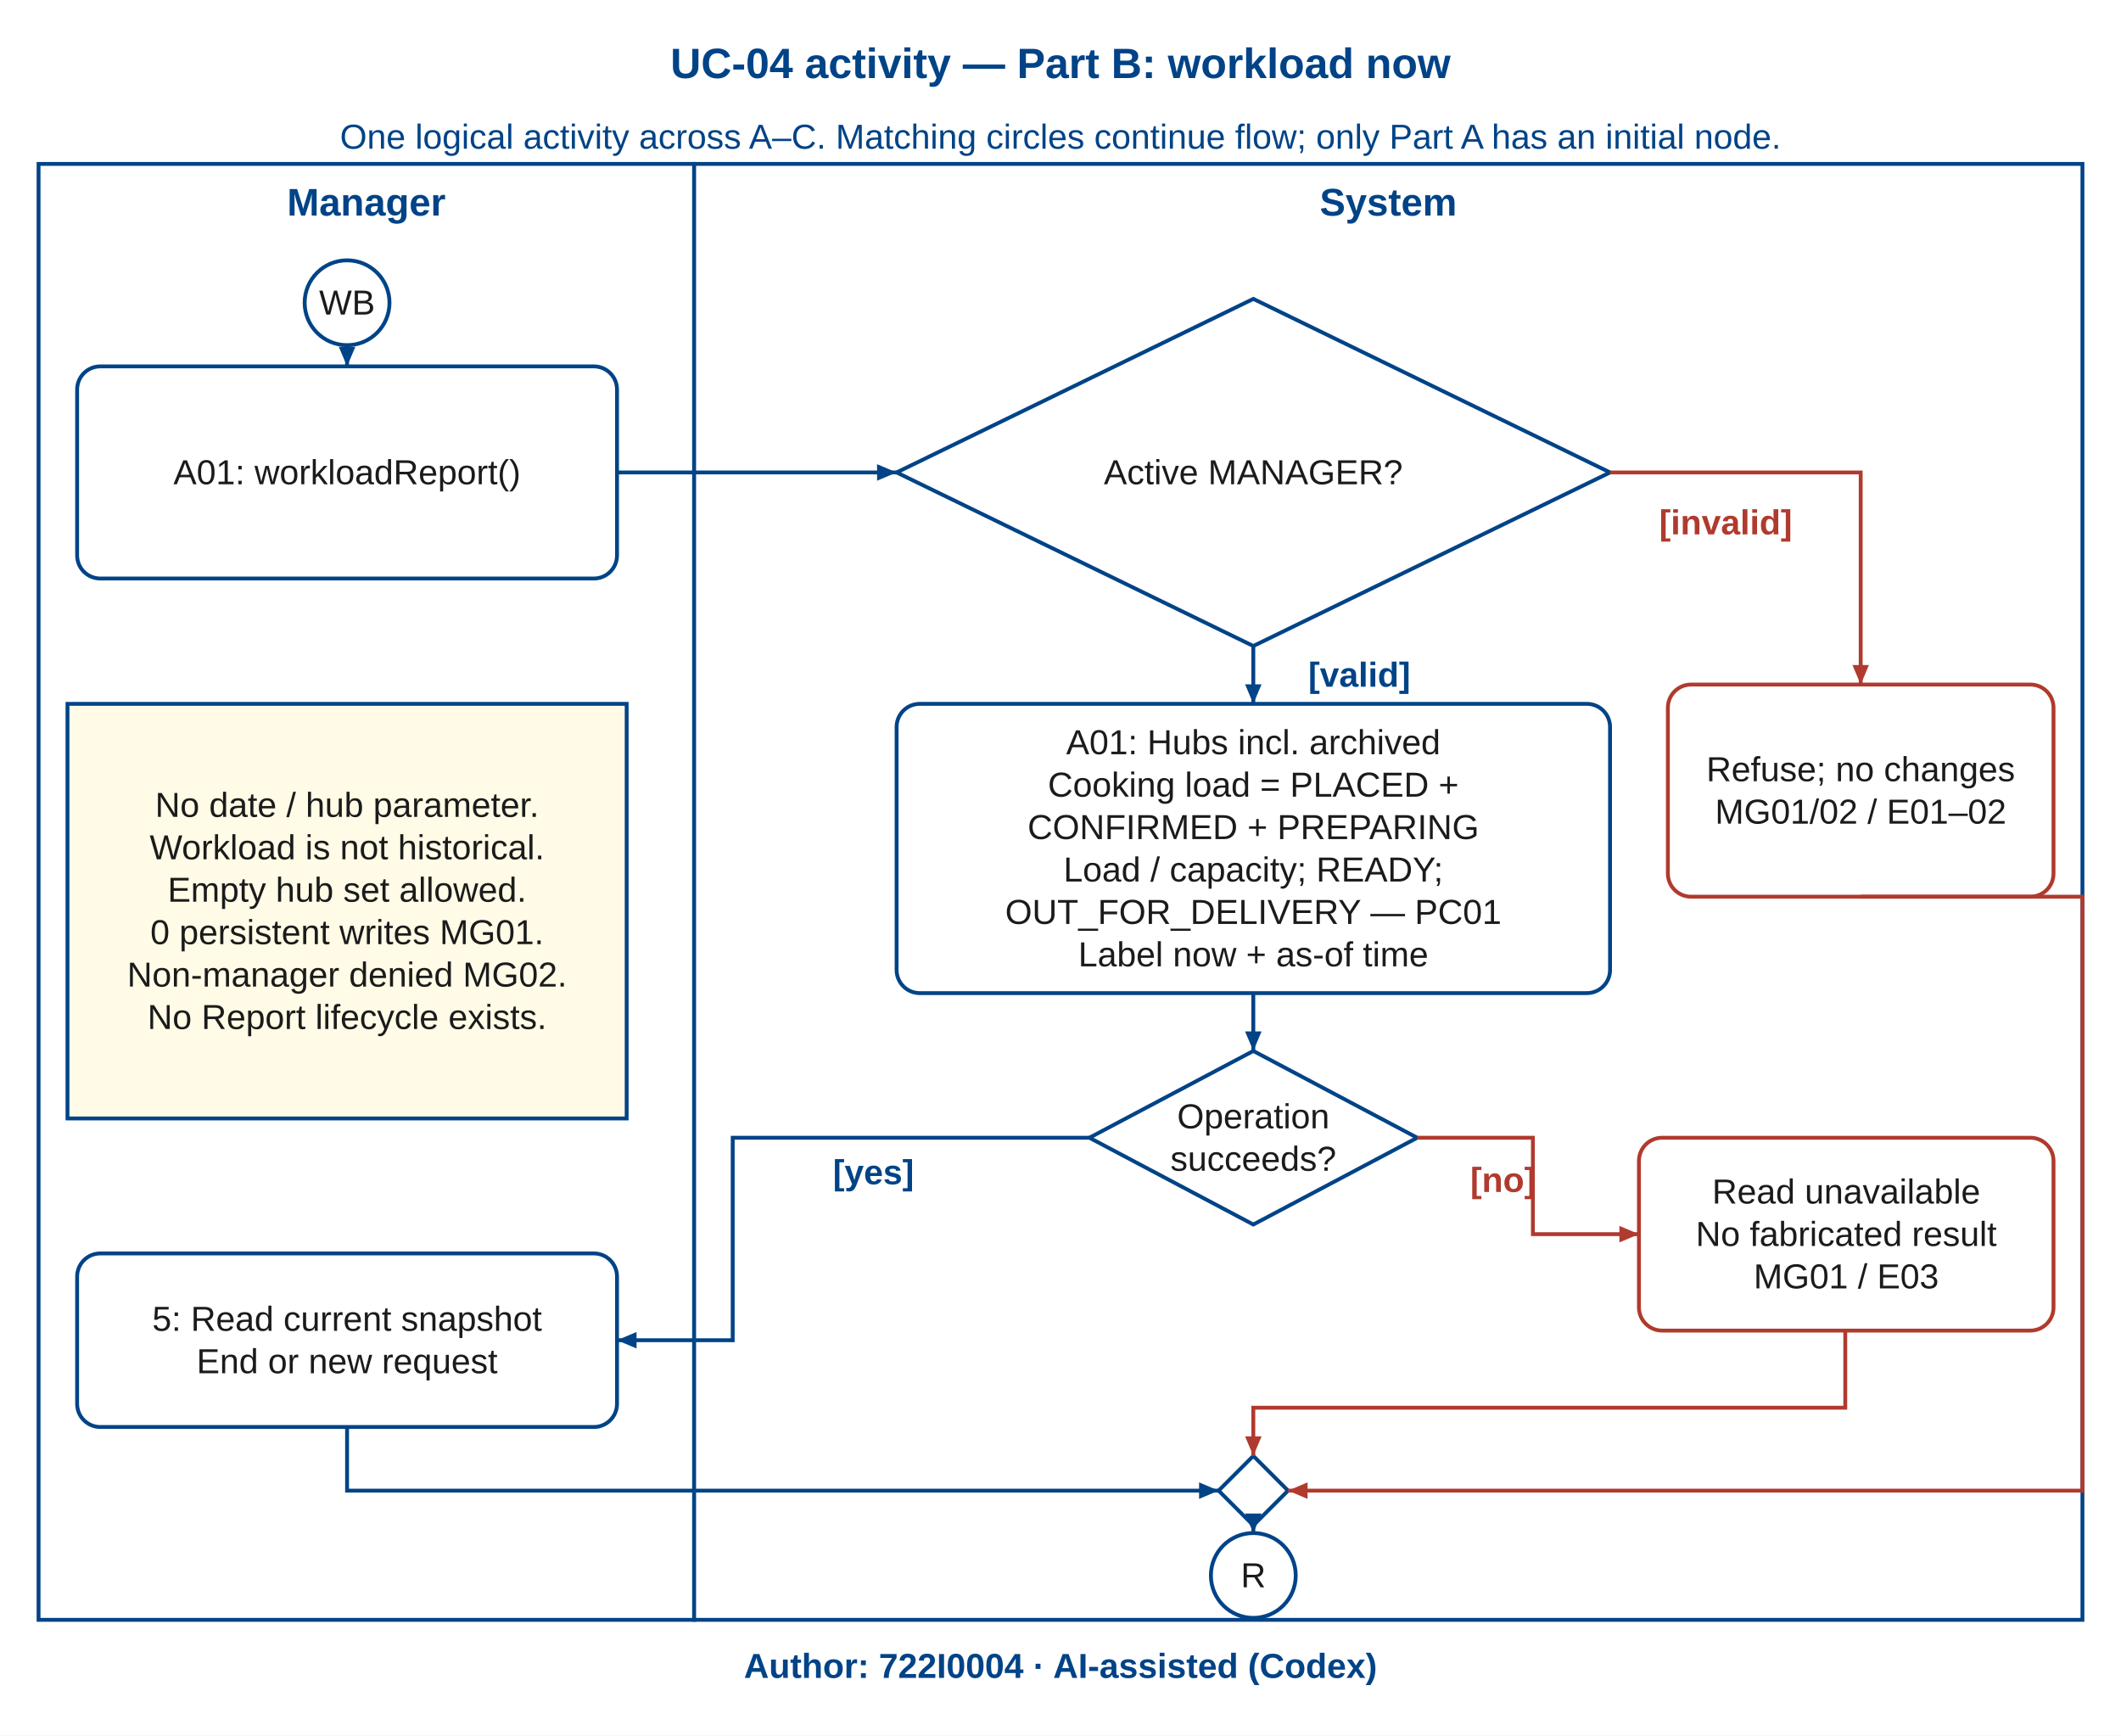
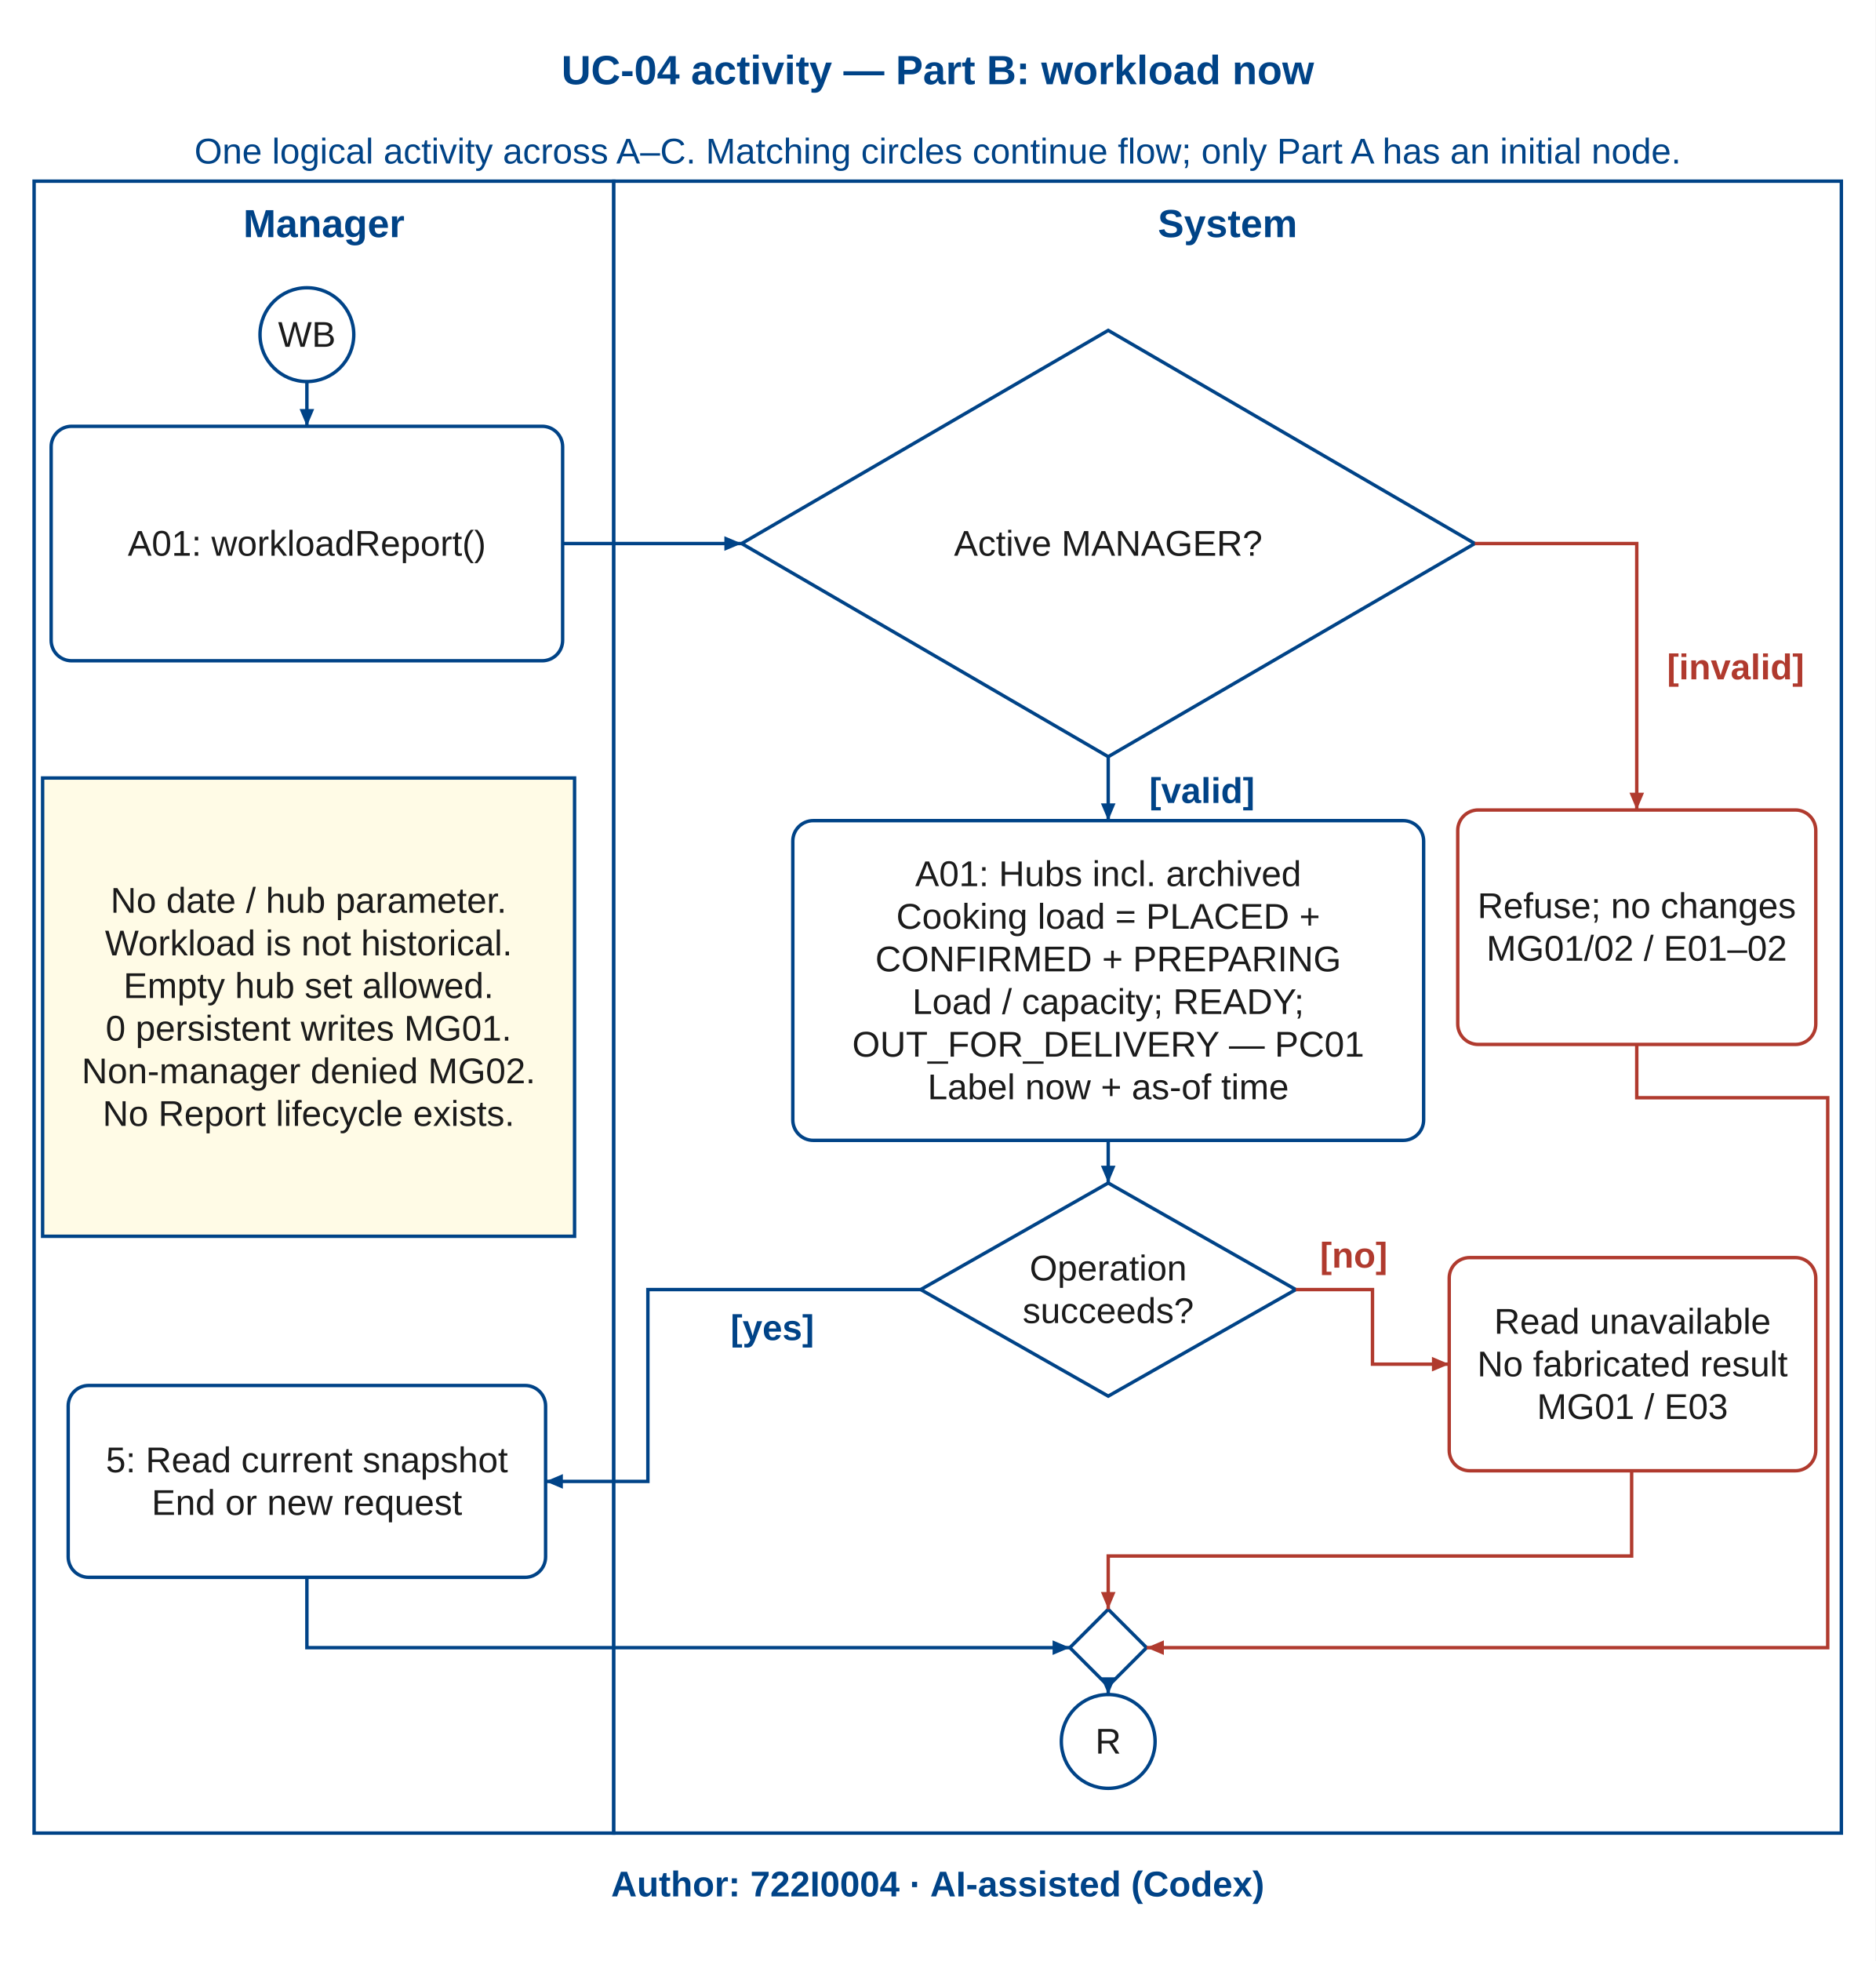
- <svg xmlns="http://www.w3.org/2000/svg" width="1100" height="900" viewBox="0 0 1100 900">
-   <rect width="1100" height="900" fill="white" />
-   <text x="550.0" y="40.48" text-anchor="middle" font-family="Arial" font-size="22" font-weight="bold" fill="#004387">UC-04 activity — Part B: workload now</text>
-   <text x="550.0" y="870.12" text-anchor="middle" font-family="Arial" font-size="18" font-weight="bold" fill="#004387">Author: 722I0004 · AI-assisted (Codex)</text>
-   <rect x="20" y="85" width="340" height="755" rx="0" fill="white" stroke="#004387" stroke-width="2" />
-   <rect x="360" y="85" width="720" height="755" rx="0" fill="white" stroke="#004387" stroke-width="2" />
-   <text x="190.0" y="111.8" text-anchor="middle" font-family="Arial" font-size="20" font-weight="bold" fill="#004387">Manager</text>
-   <text x="720.0" y="111.8" text-anchor="middle" font-family="Arial" font-size="20" font-weight="bold" fill="#004387">System</text>
-   <ellipse cx="180.0" cy="157.0" rx="22.0" ry="22.0" fill="white" stroke="#004387" stroke-width="2" />
-   <text x="180.0" y="163.12" text-anchor="middle" font-family="Arial" font-size="18" font-weight="normal" fill="#1B1B1B">WB</text>
-   <rect x="40" y="190" width="280" height="110" rx="12" fill="white" stroke="#004387" stroke-width="2" />
-   <text x="180.0" y="251.12" text-anchor="middle" font-family="Arial" font-size="18" font-weight="normal" fill="#1B1B1B">A01: workloadReport()</text>
-   <polygon points="650.0,155 835,245.0 650.0,335 465,245.0" fill="white" stroke="#004387" stroke-width="2" />
-   <text x="650.0" y="251.12" text-anchor="middle" font-family="Arial" font-size="18" font-weight="normal" fill="#1B1B1B">Active MANAGER?</text>
-   <rect x="465" y="365" width="370" height="150" rx="12" fill="white" stroke="#004387" stroke-width="2" />
-   <text x="650.0" y="391.12" text-anchor="middle" font-family="Arial" font-size="18" font-weight="normal" fill="#1B1B1B">A01: Hubs incl. archived</text>
-   <text x="650.0" y="413.12" text-anchor="middle" font-family="Arial" font-size="18" font-weight="normal" fill="#1B1B1B">Cooking load = PLACED +</text>
-   <text x="650.0" y="435.12" text-anchor="middle" font-family="Arial" font-size="18" font-weight="normal" fill="#1B1B1B">CONFIRMED + PREPARING</text>
-   <text x="650.0" y="457.12" text-anchor="middle" font-family="Arial" font-size="18" font-weight="normal" fill="#1B1B1B">Load / capacity; READY;</text>
-   <text x="650.0" y="479.12" text-anchor="middle" font-family="Arial" font-size="18" font-weight="normal" fill="#1B1B1B">OUT_FOR_DELIVERY — PC01</text>
-   <text x="650.0" y="501.12" text-anchor="middle" font-family="Arial" font-size="18" font-weight="normal" fill="#1B1B1B">Label now + as-of time</text>
-   <polygon points="650.0,545 735,590.0 650.0,635 565,590.0" fill="white" stroke="#004387" stroke-width="2" />
-   <text x="650.0" y="585.12" text-anchor="middle" font-family="Arial" font-size="18" font-weight="normal" fill="#1B1B1B">Operation</text>
-   <text x="650.0" y="607.12" text-anchor="middle" font-family="Arial" font-size="18" font-weight="normal" fill="#1B1B1B">succeeds?</text>
-   <rect x="865" y="355" width="200" height="110" rx="12" fill="white" stroke="#B03A2E" stroke-width="2" />
-   <text x="965.0" y="405.12" text-anchor="middle" font-family="Arial" font-size="18" font-weight="normal" fill="#1B1B1B">Refuse; no changes</text>
-   <text x="965.0" y="427.12" text-anchor="middle" font-family="Arial" font-size="18" font-weight="normal" fill="#1B1B1B">MG01/02 / E01–02</text>
-   <rect x="850" y="590" width="215" height="100" rx="12" fill="white" stroke="#B03A2E" stroke-width="2" />
-   <text x="957.5" y="624.12" text-anchor="middle" font-family="Arial" font-size="18" font-weight="normal" fill="#1B1B1B">Read unavailable</text>
-   <text x="957.5" y="646.12" text-anchor="middle" font-family="Arial" font-size="18" font-weight="normal" fill="#1B1B1B">No fabricated result</text>
-   <text x="957.5" y="668.12" text-anchor="middle" font-family="Arial" font-size="18" font-weight="normal" fill="#1B1B1B">MG01 / E03</text>
-   <rect x="40" y="650" width="280" height="90" rx="12" fill="white" stroke="#004387" stroke-width="2" />
-   <text x="180.0" y="690.12" text-anchor="middle" font-family="Arial" font-size="18" font-weight="normal" fill="#1B1B1B">5: Read current snapshot</text>
-   <text x="180.0" y="712.12" text-anchor="middle" font-family="Arial" font-size="18" font-weight="normal" fill="#1B1B1B">End or new request</text>
-   <polygon points="650.0,755 668,773.0 650.0,791 632,773.0" fill="white" stroke="#004387" stroke-width="2" />
-   <ellipse cx="650.0" cy="817.0" rx="22.0" ry="22.0" fill="white" stroke="#004387" stroke-width="2" />
-   <text x="650.0" y="823.12" text-anchor="middle" font-family="Arial" font-size="18" font-weight="normal" fill="#1B1B1B">R</text>
-   <rect x="35" y="365" width="290" height="215" rx="0" fill="#FFFBE6" stroke="#004387" stroke-width="2" />
-   <text x="180.0" y="423.62" text-anchor="middle" font-family="Arial" font-size="18" font-weight="normal" fill="#1B1B1B">No date / hub parameter.</text>
-   <text x="180.0" y="445.62" text-anchor="middle" font-family="Arial" font-size="18" font-weight="normal" fill="#1B1B1B">Workload is not historical.</text>
-   <text x="180.0" y="467.62" text-anchor="middle" font-family="Arial" font-size="18" font-weight="normal" fill="#1B1B1B">Empty hub set allowed.</text>
-   <text x="180.0" y="489.62" text-anchor="middle" font-family="Arial" font-size="18" font-weight="normal" fill="#1B1B1B">0 persistent writes MG01.</text>
-   <text x="180.0" y="511.62" text-anchor="middle" font-family="Arial" font-size="18" font-weight="normal" fill="#1B1B1B">Non-manager denied MG02.</text>
-   <text x="180.0" y="533.62" text-anchor="middle" font-family="Arial" font-size="18" font-weight="normal" fill="#1B1B1B">No Report lifecycle exists.</text>
-   <polyline points="180,179 180,190" fill="none" stroke="#004387" stroke-width="2" />
-   <polygon points="180,190 175.716,179.868 184.284,179.868" fill="#004387" />
-   <polyline points="320,245 465,245" fill="none" stroke="#004387" stroke-width="2" />
-   <polygon points="465,245 454.868,249.284 454.868,240.716" fill="#004387" />
-   <polyline points="650,335 650,365" fill="none" stroke="#004387" stroke-width="2" />
-   <polygon points="650,365 645.716,354.868 654.284,354.868" fill="#004387" />
-   <text x="705.0" y="356.12" text-anchor="middle" font-family="Arial" font-size="18" font-weight="bold" fill="#004387">[valid]</text>
-   <polyline points="835,245 965,245 965,355" fill="none" stroke="#B03A2E" stroke-width="2" />
-   <polygon points="965,355 960.716,344.868 969.284,344.868" fill="#B03A2E" />
-   <text x="895.0" y="277.12" text-anchor="middle" font-family="Arial" font-size="18" font-weight="bold" fill="#B03A2E">[invalid]</text>
-   <polyline points="650,515 650,545" fill="none" stroke="#004387" stroke-width="2" />
-   <polygon points="650,545 645.716,534.868 654.284,534.868" fill="#004387" />
-   <polyline points="565,590 380,590 380,695 320,695" fill="none" stroke="#004387" stroke-width="2" />
-   <polygon points="320,695 330.132,690.716 330.132,699.284" fill="#004387" />
-   <text x="453.0" y="614.12" text-anchor="middle" font-family="Arial" font-size="18" font-weight="bold" fill="#004387">[yes]</text>
-   <polyline points="735,590 795,590 795,640 850,640" fill="none" stroke="#B03A2E" stroke-width="2" />
-   <polygon points="850,640 839.868,644.284 839.868,635.716" fill="#B03A2E" />
-   <text x="779.5" y="618.12" text-anchor="middle" font-family="Arial" font-size="18" font-weight="bold" fill="#B03A2E">[no]</text>
-   <polyline points="965,465 1080,465 1080,773 668,773" fill="none" stroke="#B03A2E" stroke-width="2" />
-   <polygon points="668,773 678.132,768.716 678.132,777.284" fill="#B03A2E" />
-   <polyline points="957,690 957,730 650,730 650,755" fill="none" stroke="#B03A2E" stroke-width="2" />
-   <polygon points="650,755 645.716,744.868 654.284,744.868" fill="#B03A2E" />
-   <polyline points="180,740 180,773 632,773" fill="none" stroke="#004387" stroke-width="2" />
-   <polygon points="632,773 621.868,777.284 621.868,768.716" fill="#004387" />
-   <polyline points="650,791 650,795" fill="none" stroke="#004387" stroke-width="2" />
-   <polygon points="650,795 645.716,784.868 654.284,784.868" fill="#004387" />
-   <text x="550.0" y="77.12" text-anchor="middle" font-family="Arial" font-size="18" font-weight="normal" fill="#004387">One logical activity across A–C. Matching circles continue flow; only Part A has an initial node.</text>
+ <svg xmlns="http://www.w3.org/2000/svg" width="1100" height="1150" viewBox="0 0 1100 1150">
+   <rect width="1100" height="1150" fill="white" />
+   <text x="550.0" y="49.41" text-anchor="middle" font-family="Arial" font-size="24" font-weight="bold" fill="#004387">UC-04 activity — Part B: workload now</text>
+   <text x="550.0" y="1112.14" text-anchor="middle" font-family="Arial" font-size="21" font-weight="bold" fill="#004387">Author: 722I0004 · AI-assisted (Codex)</text>
+   <rect x="20" y="106.25" width="340" height="968.75" rx="0" fill="white" stroke="#004387" stroke-width="2" />
+   <rect x="360" y="106.25" width="720" height="968.75" rx="0" fill="white" stroke="#004387" stroke-width="2" />
+   <text x="190.0" y="139.07" text-anchor="middle" font-family="Arial" font-size="23" font-weight="bold" fill="#004387">Manager</text>
+   <text x="720.0" y="139.07" text-anchor="middle" font-family="Arial" font-size="23" font-weight="bold" fill="#004387">System</text>
+   <ellipse cx="180.0" cy="196.25" rx="27.5" ry="27.5" fill="white" stroke="#004387" stroke-width="2" />
+   <text x="180.0" y="203.39" text-anchor="middle" font-family="Arial" font-size="21" font-weight="normal" fill="#1B1B1B">WB</text>
+   <rect x="30" y="250.0" width="300" height="137.5" rx="12" fill="white" stroke="#004387" stroke-width="2" />
+   <text x="180.0" y="325.89" text-anchor="middle" font-family="Arial" font-size="21" font-weight="normal" fill="#1B1B1B">A01: workloadReport()</text>
+   <polygon points="650.0,193.75 865,318.75 650.0,443.75 435,318.75" fill="white" stroke="#004387" stroke-width="2" />
+   <text x="650.0" y="325.89" text-anchor="middle" font-family="Arial" font-size="21" font-weight="normal" fill="#1B1B1B">Active MANAGER?</text>
+   <rect x="465" y="481.25" width="370" height="187.5" rx="12" fill="white" stroke="#004387" stroke-width="2" />
+   <text x="650.0" y="519.64" text-anchor="middle" font-family="Arial" font-size="21" font-weight="normal" fill="#1B1B1B">A01: Hubs incl. archived</text>
+   <text x="650.0" y="544.64" text-anchor="middle" font-family="Arial" font-size="21" font-weight="normal" fill="#1B1B1B">Cooking load = PLACED +</text>
+   <text x="650.0" y="569.64" text-anchor="middle" font-family="Arial" font-size="21" font-weight="normal" fill="#1B1B1B">CONFIRMED + PREPARING</text>
+   <text x="650.0" y="594.64" text-anchor="middle" font-family="Arial" font-size="21" font-weight="normal" fill="#1B1B1B">Load / capacity; READY;</text>
+   <text x="650.0" y="619.64" text-anchor="middle" font-family="Arial" font-size="21" font-weight="normal" fill="#1B1B1B">OUT_FOR_DELIVERY — PC01</text>
+   <text x="650.0" y="644.64" text-anchor="middle" font-family="Arial" font-size="21" font-weight="normal" fill="#1B1B1B">Label now + as-of time</text>
+   <polygon points="650.0,693.75 760,756.25 650.0,818.75 540,756.25" fill="white" stroke="#004387" stroke-width="2" />
+   <text x="650.0" y="750.89" text-anchor="middle" font-family="Arial" font-size="21" font-weight="normal" fill="#1B1B1B">Operation</text>
+   <text x="650.0" y="775.89" text-anchor="middle" font-family="Arial" font-size="21" font-weight="normal" fill="#1B1B1B">succeeds?</text>
+   <rect x="855" y="475.0" width="210" height="137.5" rx="12" fill="white" stroke="#B03A2E" stroke-width="2" />
+   <text x="960.0" y="538.39" text-anchor="middle" font-family="Arial" font-size="21" font-weight="normal" fill="#1B1B1B">Refuse; no changes</text>
+   <text x="960.0" y="563.39" text-anchor="middle" font-family="Arial" font-size="21" font-weight="normal" fill="#1B1B1B">MG01/02 / E01–02</text>
+   <rect x="850" y="737.5" width="215" height="125.0" rx="12" fill="white" stroke="#B03A2E" stroke-width="2" />
+   <text x="957.5" y="782.14" text-anchor="middle" font-family="Arial" font-size="21" font-weight="normal" fill="#1B1B1B">Read unavailable</text>
+   <text x="957.5" y="807.14" text-anchor="middle" font-family="Arial" font-size="21" font-weight="normal" fill="#1B1B1B">No fabricated result</text>
+   <text x="957.5" y="832.14" text-anchor="middle" font-family="Arial" font-size="21" font-weight="normal" fill="#1B1B1B">MG01 / E03</text>
+   <rect x="40" y="812.5" width="280" height="112.5" rx="12" fill="white" stroke="#004387" stroke-width="2" />
+   <text x="180.0" y="863.39" text-anchor="middle" font-family="Arial" font-size="21" font-weight="normal" fill="#1B1B1B">5: Read current snapshot</text>
+   <text x="180.0" y="888.39" text-anchor="middle" font-family="Arial" font-size="21" font-weight="normal" fill="#1B1B1B">End or new request</text>
+   <polygon points="650.0,943.75 672.5,966.25 650.0,988.75 627.5,966.25" fill="white" stroke="#004387" stroke-width="2" />
+   <ellipse cx="650.0" cy="1021.25" rx="27.5" ry="27.5" fill="white" stroke="#004387" stroke-width="2" />
+   <text x="650.0" y="1028.39" text-anchor="middle" font-family="Arial" font-size="21" font-weight="normal" fill="#1B1B1B">R</text>
+   <rect x="25" y="456.25" width="312" height="268.75" rx="0" fill="#FFFBE6" stroke="#004387" stroke-width="2" />
+   <text x="181.0" y="535.265" text-anchor="middle" font-family="Arial" font-size="21" font-weight="normal" fill="#1B1B1B">No date / hub parameter.</text>
+   <text x="181.0" y="560.265" text-anchor="middle" font-family="Arial" font-size="21" font-weight="normal" fill="#1B1B1B">Workload is not historical.</text>
+   <text x="181.0" y="585.265" text-anchor="middle" font-family="Arial" font-size="21" font-weight="normal" fill="#1B1B1B">Empty hub set allowed.</text>
+   <text x="181.0" y="610.265" text-anchor="middle" font-family="Arial" font-size="21" font-weight="normal" fill="#1B1B1B">0 persistent writes MG01.</text>
+   <text x="181.0" y="635.265" text-anchor="middle" font-family="Arial" font-size="21" font-weight="normal" fill="#1B1B1B">Non-manager denied MG02.</text>
+   <text x="181.0" y="660.265" text-anchor="middle" font-family="Arial" font-size="21" font-weight="normal" fill="#1B1B1B">No Report lifecycle exists.</text>
+   <polyline points="180,223.75 180,250.0" fill="none" stroke="#004387" stroke-width="2" />
+   <polygon points="180,250.0 175.716,239.868 184.284,239.868" fill="#004387" />
+   <polyline points="330,318.75 435,318.75" fill="none" stroke="#004387" stroke-width="2" />
+   <polygon points="435,318.75 424.868,323.034 424.868,314.466" fill="#004387" />
+   <polyline points="650,443.75 650,481.25" fill="none" stroke="#004387" stroke-width="2" />
+   <polygon points="650,481.25 645.716,471.118 654.284,471.118" fill="#004387" />
+   <text x="705.0" y="470.89" text-anchor="middle" font-family="Arial" font-size="21" font-weight="bold" fill="#004387">[valid]</text>
+   <polyline points="865,318.75 960,318.75 960,475.0" fill="none" stroke="#B03A2E" stroke-width="2" />
+   <polygon points="960,475.0 955.716,464.868 964.284,464.868" fill="#B03A2E" />
+   <text x="1018.0" y="398.39" text-anchor="middle" font-family="Arial" font-size="21" font-weight="bold" fill="#B03A2E">[invalid]</text>
+   <polyline points="650,668.75 650,693.75" fill="none" stroke="#004387" stroke-width="2" />
+   <polygon points="650,693.75 645.716,683.618 654.284,683.618" fill="#004387" />
+   <polyline points="540,756.25 380,756.25 380,868.75 320,868.75" fill="none" stroke="#004387" stroke-width="2" />
+   <polygon points="320,868.75 330.132,864.466 330.132,873.034" fill="#004387" />
+   <text x="453.0" y="785.89" text-anchor="middle" font-family="Arial" font-size="21" font-weight="bold" fill="#004387">[yes]</text>
+   <polyline points="760,756.25 805,756.25 805,800.0 850,800.0" fill="none" stroke="#B03A2E" stroke-width="2" />
+   <polygon points="850,800.0 839.868,804.284 839.868,795.716" fill="#B03A2E" />
+   <text x="794.0" y="743.39" text-anchor="middle" font-family="Arial" font-size="21" font-weight="bold" fill="#B03A2E">[no]</text>
+   <polyline points="960,612.5 960,643.75 1072,643.75 1072,966.25 672.5,966.25" fill="none" stroke="#B03A2E" stroke-width="2" />
+   <polygon points="672.5,966.25 682.632,961.966 682.632,970.534" fill="#B03A2E" />
+   <polyline points="957,862.5 957,912.5 650,912.5 650,943.75" fill="none" stroke="#B03A2E" stroke-width="2" />
+   <polygon points="650,943.75 645.716,933.618 654.284,933.618" fill="#B03A2E" />
+   <polyline points="180,925.0 180,966.25 627.5,966.25" fill="none" stroke="#004387" stroke-width="2" />
+   <polygon points="627.5,966.25 617.368,970.534 617.368,961.966" fill="#004387" />
+   <polyline points="650,988.75 650,993.75" fill="none" stroke="#004387" stroke-width="2" />
+   <polygon points="650,993.75 645.716,983.618 654.284,983.618" fill="#004387" />
+   <text x="550.0" y="95.89" text-anchor="middle" font-family="Arial" font-size="21" font-weight="normal" fill="#004387">One logical activity across A–C. Matching circles continue flow; only Part A has an initial node.</text>
</svg>
